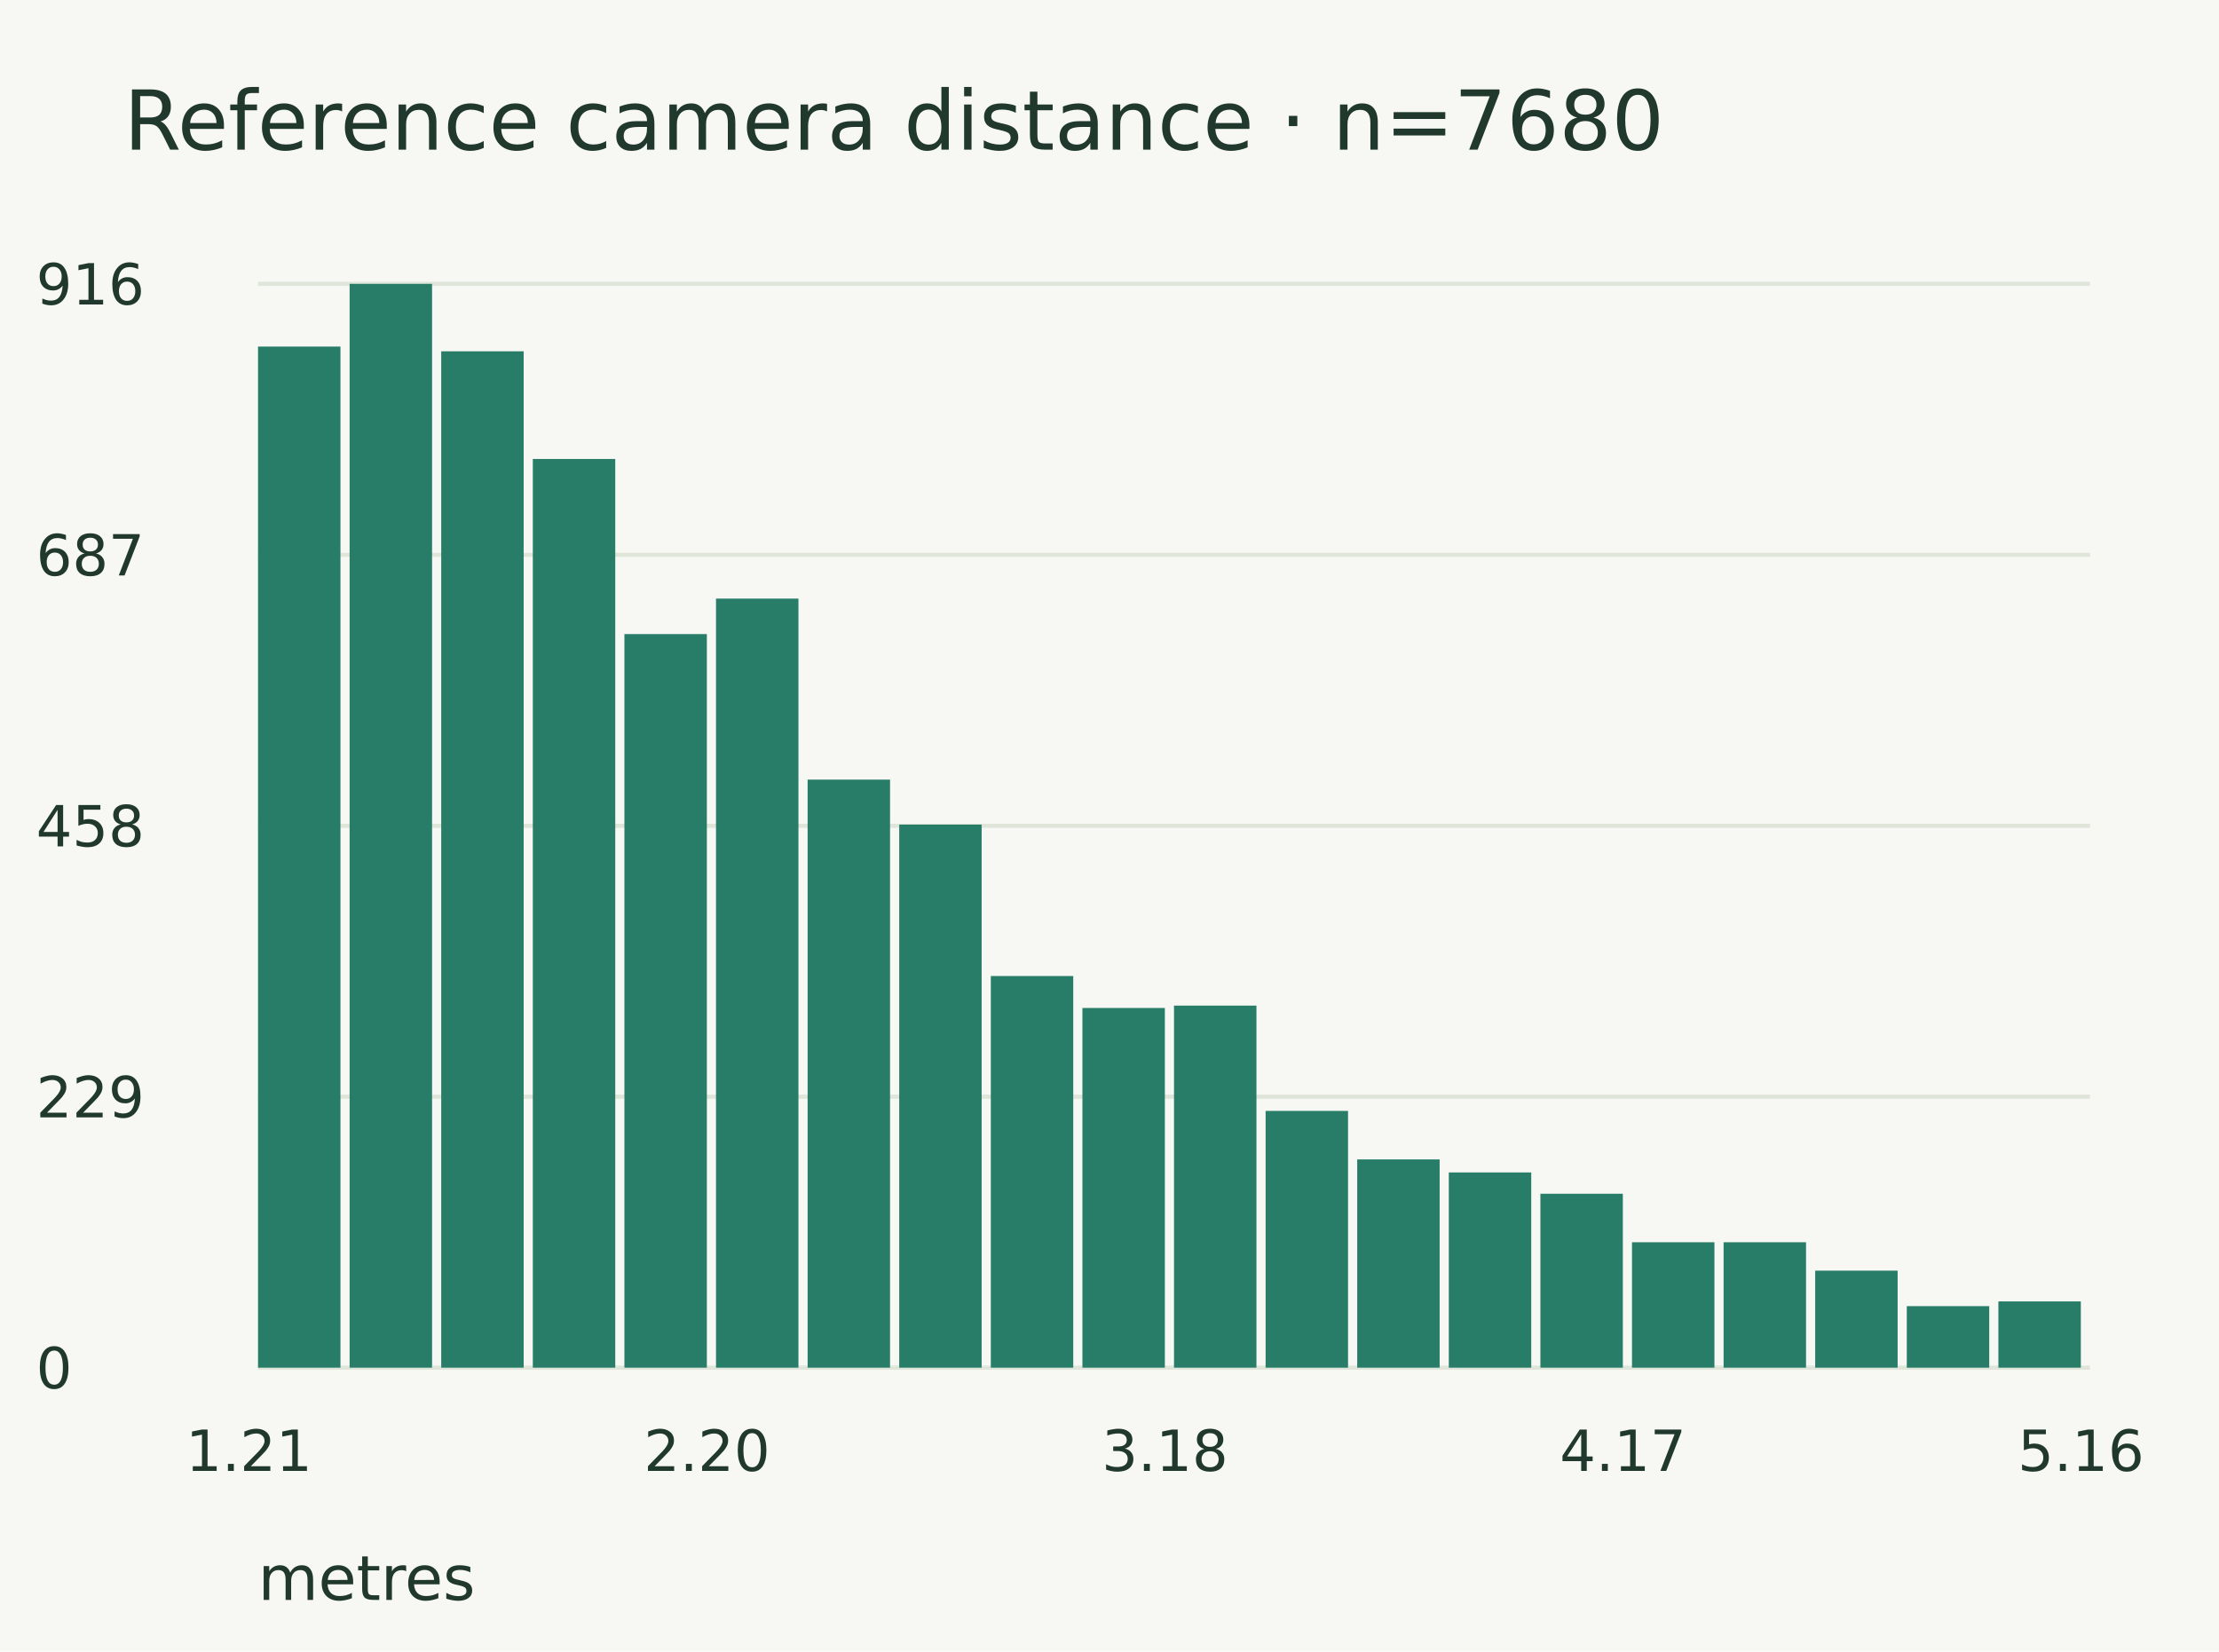
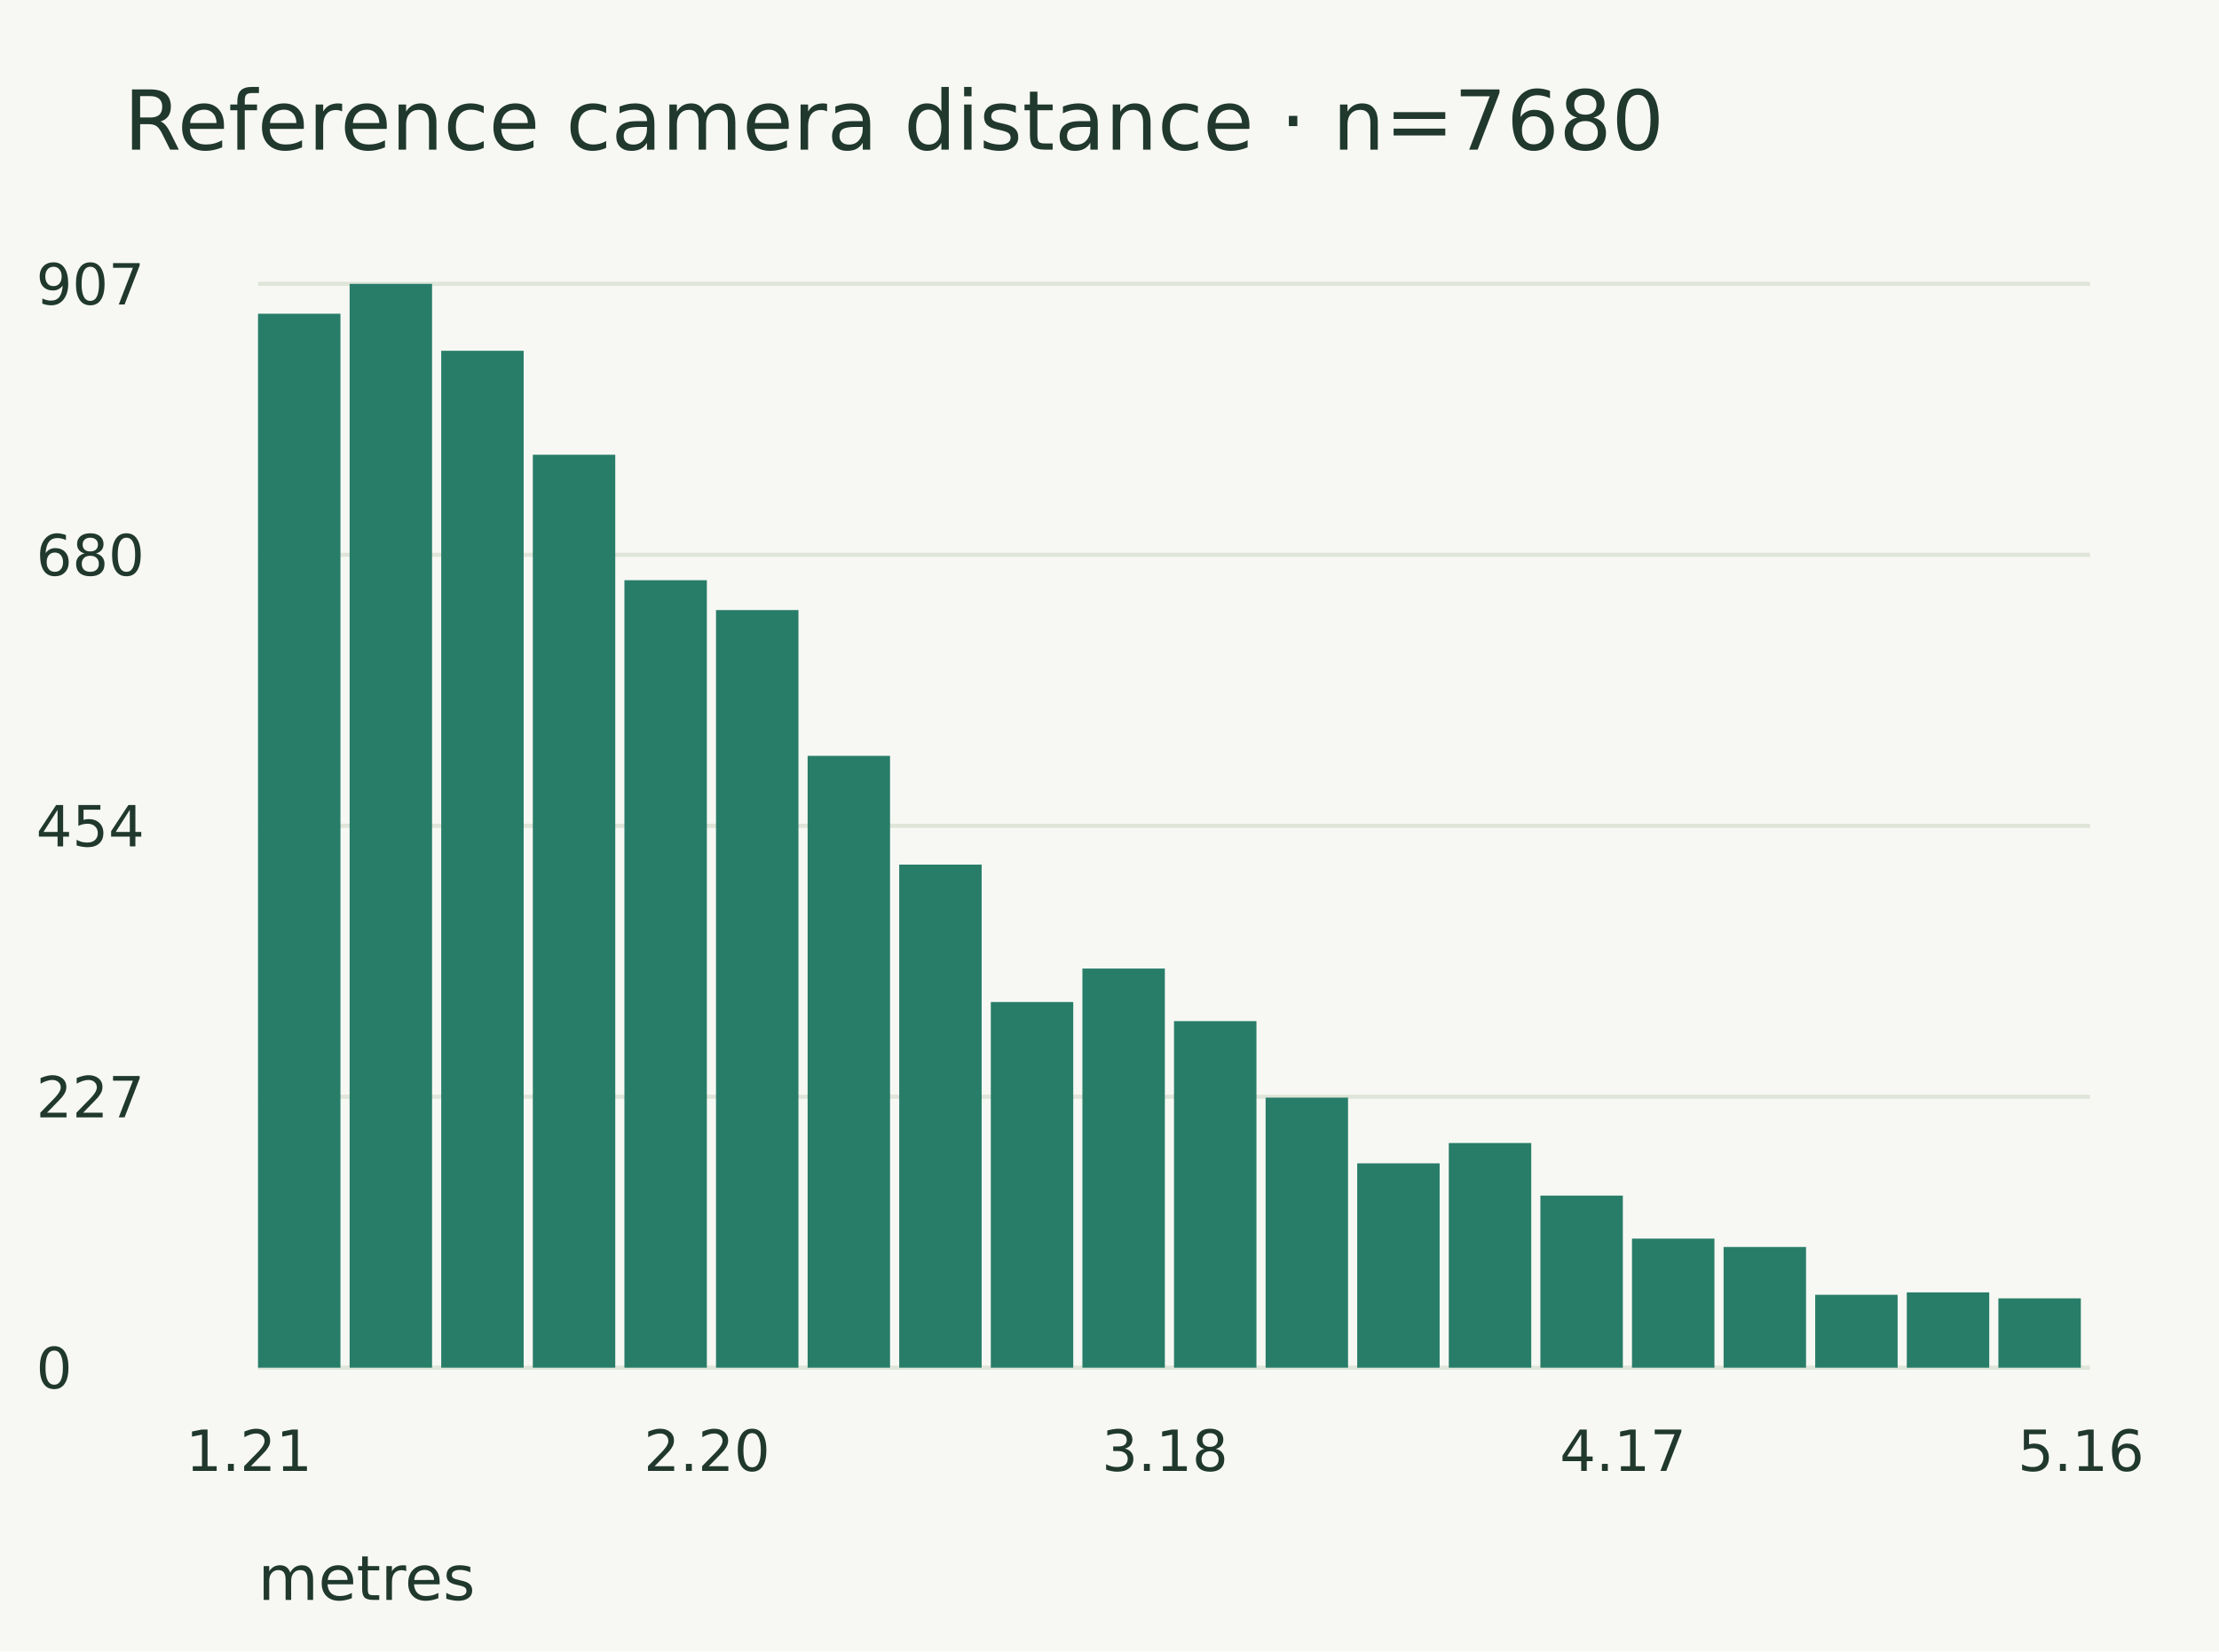
<svg xmlns="http://www.w3.org/2000/svg" width="430" height="320" viewBox="0 0 430 320">
  <rect width="100%" height="100%" fill="#f7f8f3" />
  <g font-family="DejaVu Sans" fill="#20382e">
    <text x="24.000" y="29.000" font-size="16">Reference camera distance · n=7680</text>
    <path d="M50.000,55.000 L405.000,55.000" stroke="#dfe5d9" stroke-width="0.8" fill="none" />
-     <text x="7.000" y="59.000" font-size="11">916</text>
+     <text x="7.000" y="59.000" font-size="11">907</text>
    <path d="M50.000,107.500 L405.000,107.500" stroke="#dfe5d9" stroke-width="0.8" fill="none" />
-     <text x="7.000" y="111.500" font-size="11">687</text>
+     <text x="7.000" y="111.500" font-size="11">680</text>
    <path d="M50.000,160.000 L405.000,160.000" stroke="#dfe5d9" stroke-width="0.8" fill="none" />
-     <text x="7.000" y="164.000" font-size="11">458</text>
+     <text x="7.000" y="164.000" font-size="11">454</text>
    <path d="M50.000,212.500 L405.000,212.500" stroke="#dfe5d9" stroke-width="0.8" fill="none" />
-     <text x="7.000" y="216.500" font-size="11">229</text>
+     <text x="7.000" y="216.500" font-size="11">227</text>
    <path d="M50.000,265.000 L405.000,265.000" stroke="#dfe5d9" stroke-width="0.8" fill="none" />
    <text x="7.000" y="269.000" font-size="11">0</text>
-     <rect x="50" y="67.151" width="15.975" height="197.849" fill="#287d69" />
+     <rect x="50" y="60.788" width="15.975" height="204.212" fill="#287d69" />
    <rect x="67.75" y="55" width="15.975" height="210" fill="#287d69" />
-     <rect x="85.5" y="68.068" width="15.975" height="196.932" fill="#287d69" />
-     <rect x="103.25" y="88.93" width="15.975" height="176.07" fill="#287d69" />
-     <rect x="121" y="122.86" width="15.975" height="142.14" fill="#287d69" />
-     <rect x="138.75" y="115.983" width="15.975" height="149.017" fill="#287d69" />
-     <rect x="156.5" y="151.059" width="15.975" height="113.941" fill="#287d69" />
-     <rect x="174.25" y="159.771" width="15.975" height="105.229" fill="#287d69" />
-     <rect x="192" y="189.116" width="15.975" height="75.884" fill="#287d69" />
-     <rect x="209.75" y="195.306" width="15.975" height="69.694" fill="#287d69" />
-     <rect x="227.5" y="194.847" width="15.975" height="70.153" fill="#287d69" />
-     <rect x="245.25" y="215.251" width="15.975" height="49.749" fill="#287d69" />
-     <rect x="263" y="224.651" width="15.975" height="40.349" fill="#287d69" />
-     <rect x="280.75" y="227.172" width="15.975" height="37.828" fill="#287d69" />
-     <rect x="298.5" y="231.299" width="15.975" height="33.701" fill="#287d69" />
-     <rect x="316.25" y="240.699" width="15.975" height="24.301" fill="#287d69" />
-     <rect x="334" y="240.699" width="15.975" height="24.301" fill="#287d69" />
-     <rect x="351.75" y="246.201" width="15.975" height="18.799" fill="#287d69" />
-     <rect x="369.5" y="253.079" width="15.975" height="11.921" fill="#287d69" />
-     <rect x="387.25" y="252.162" width="15.975" height="12.838" fill="#287d69" />
+     <rect x="85.5" y="67.966" width="15.975" height="197.034" fill="#287d69" />
+     <rect x="103.25" y="88.109" width="15.975" height="176.891" fill="#287d69" />
+     <rect x="121" y="112.42" width="15.975" height="152.58" fill="#287d69" />
+     <rect x="138.75" y="118.208" width="15.975" height="146.792" fill="#287d69" />
+     <rect x="156.5" y="146.455" width="15.975" height="118.545" fill="#287d69" />
+     <rect x="174.25" y="167.525" width="15.975" height="97.475" fill="#287d69" />
+     <rect x="192" y="194.151" width="15.975" height="70.849" fill="#287d69" />
+     <rect x="209.75" y="187.668" width="15.975" height="77.332" fill="#287d69" />
+     <rect x="227.5" y="197.856" width="15.975" height="67.144" fill="#287d69" />
+     <rect x="245.25" y="212.674" width="15.975" height="52.326" fill="#287d69" />
+     <rect x="263" y="225.408" width="15.975" height="39.592" fill="#287d69" />
+     <rect x="280.75" y="221.472" width="15.975" height="43.528" fill="#287d69" />
+     <rect x="298.5" y="231.659" width="15.975" height="33.341" fill="#287d69" />
+     <rect x="316.25" y="239.994" width="15.975" height="25.006" fill="#287d69" />
+     <rect x="334" y="241.615" width="15.975" height="23.385" fill="#287d69" />
+     <rect x="351.75" y="250.877" width="15.975" height="14.123" fill="#287d69" />
+     <rect x="369.5" y="250.413" width="15.975" height="14.587" fill="#287d69" />
+     <rect x="387.25" y="251.571" width="15.975" height="13.429" fill="#287d69" />
    <text x="36.000" y="285.000" font-size="11">1.21</text>
    <text x="124.750" y="285.000" font-size="11">2.20</text>
    <text x="213.500" y="285.000" font-size="11">3.18</text>
    <text x="302.250" y="285.000" font-size="11">4.17</text>
    <text x="391.000" y="285.000" font-size="11">5.16</text>
    <text x="50.000" y="310.000" font-size="12">metres</text>
  </g>
</svg>
